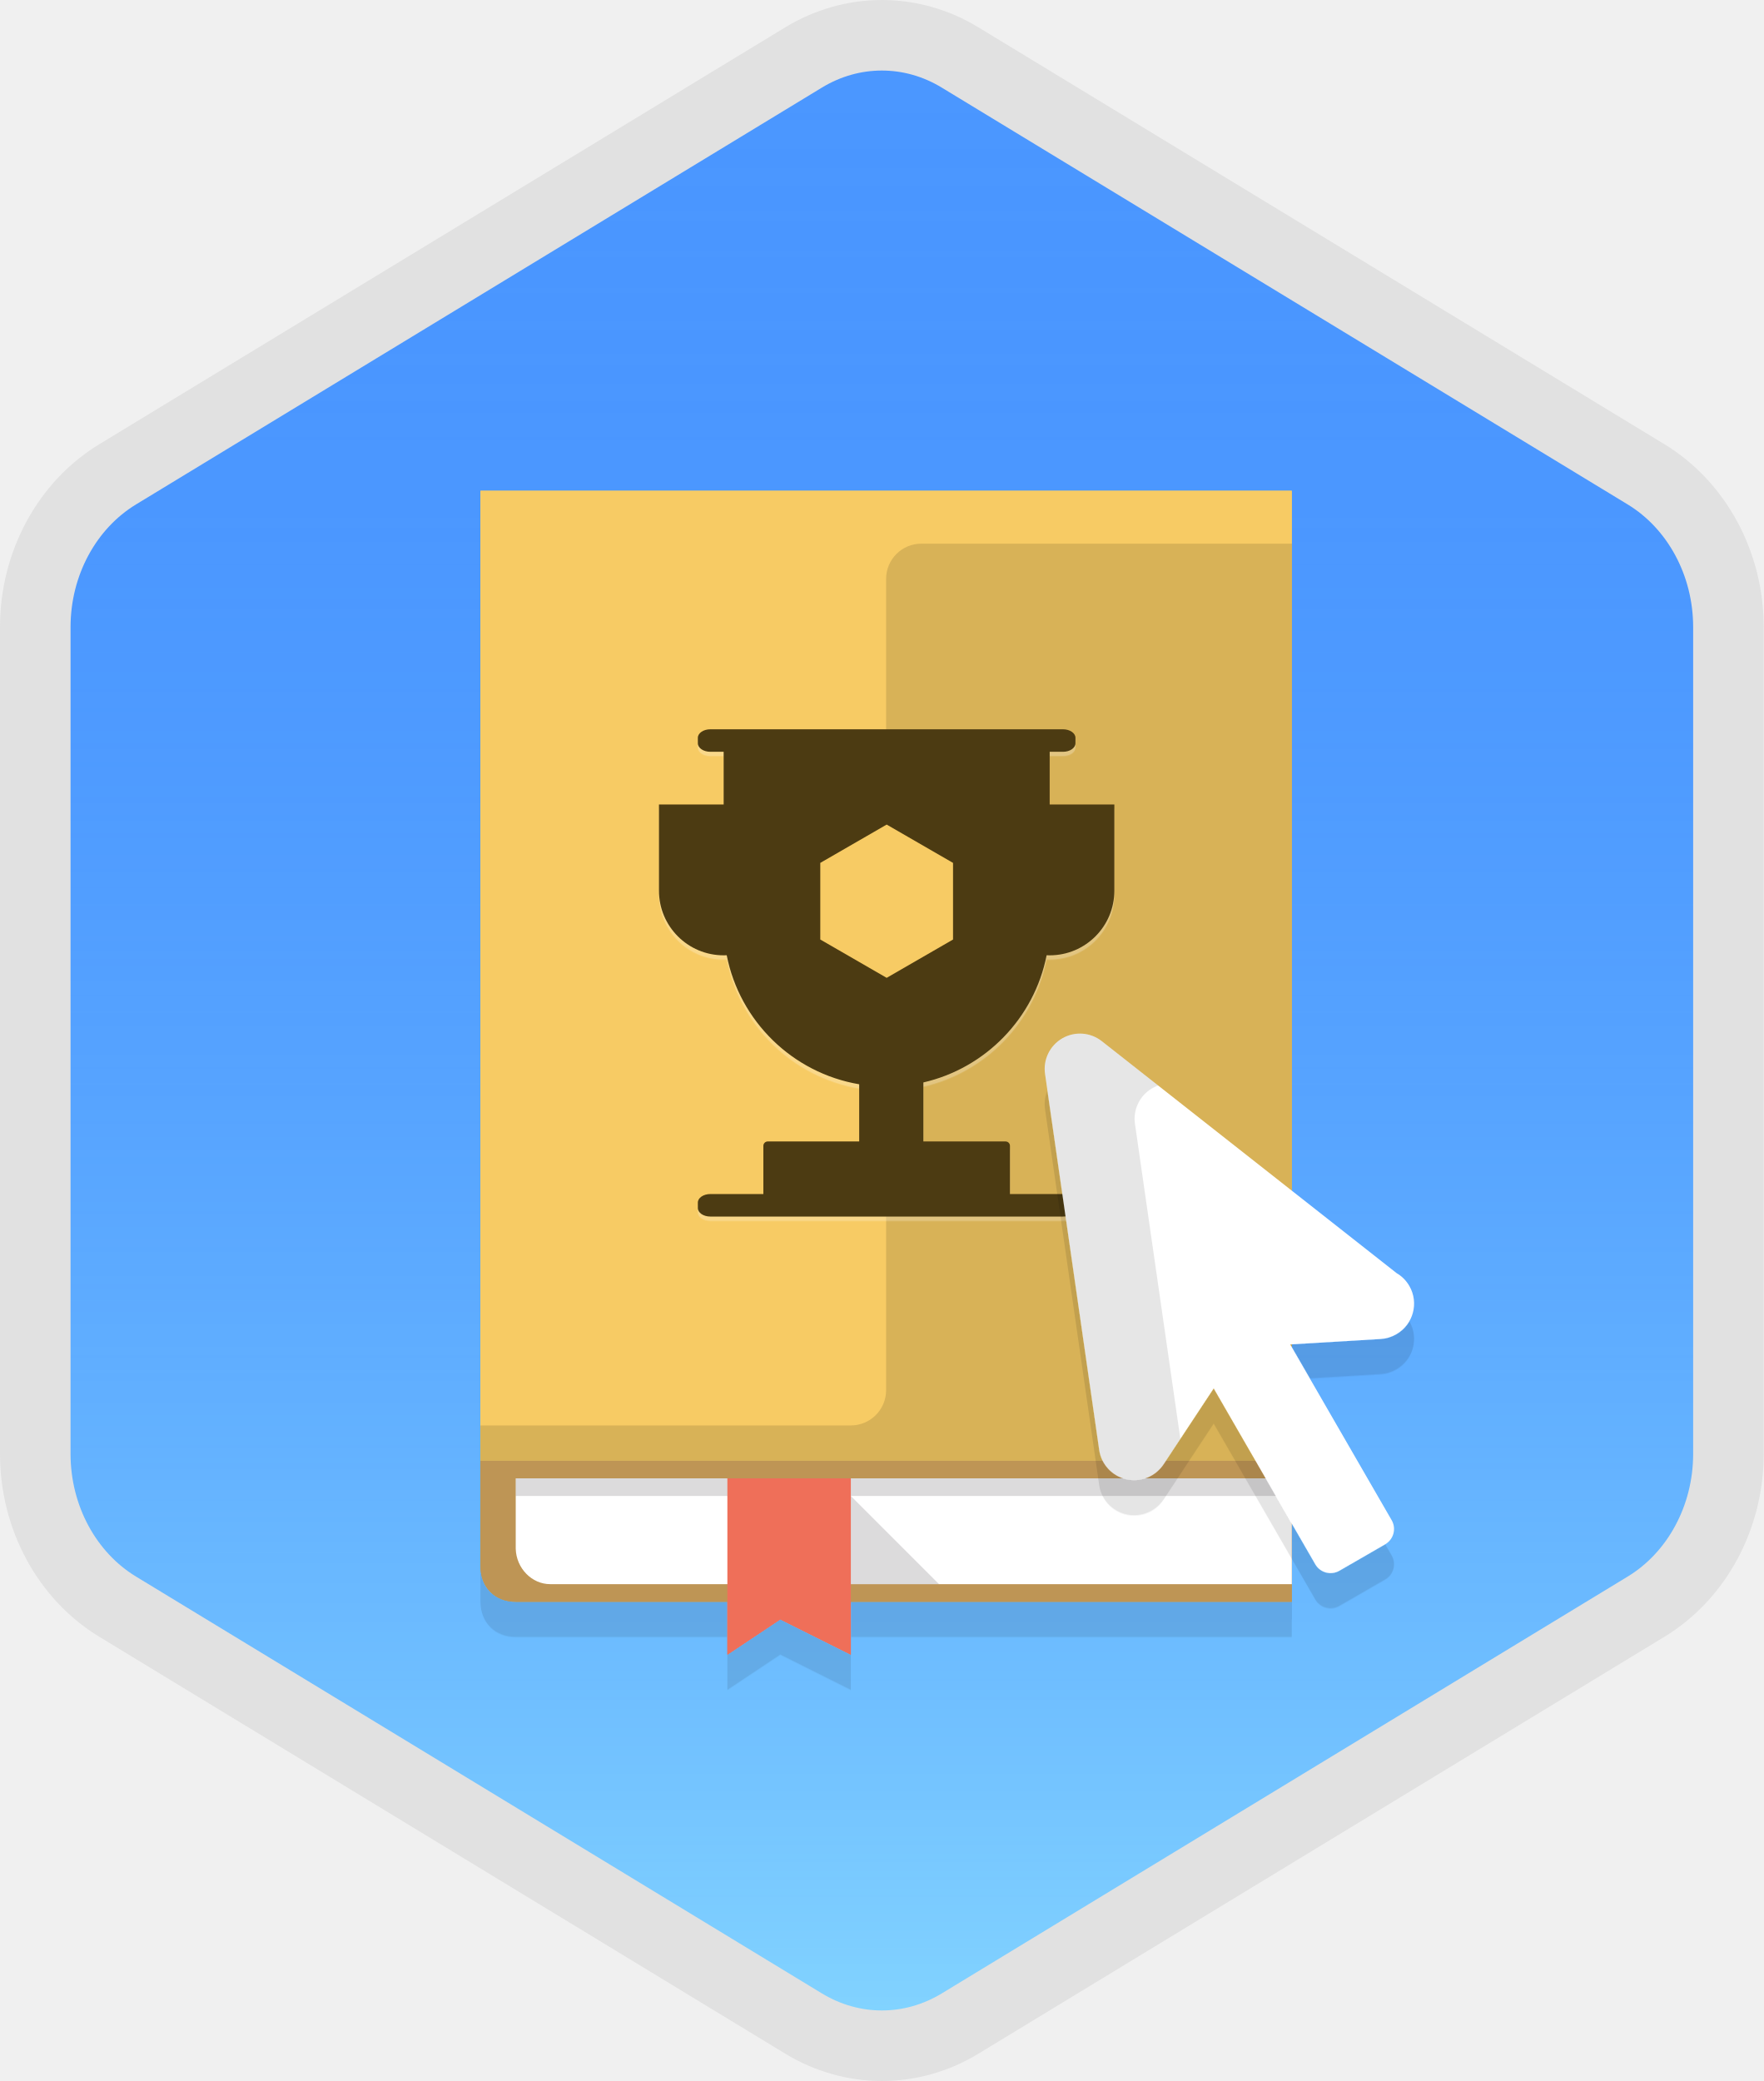
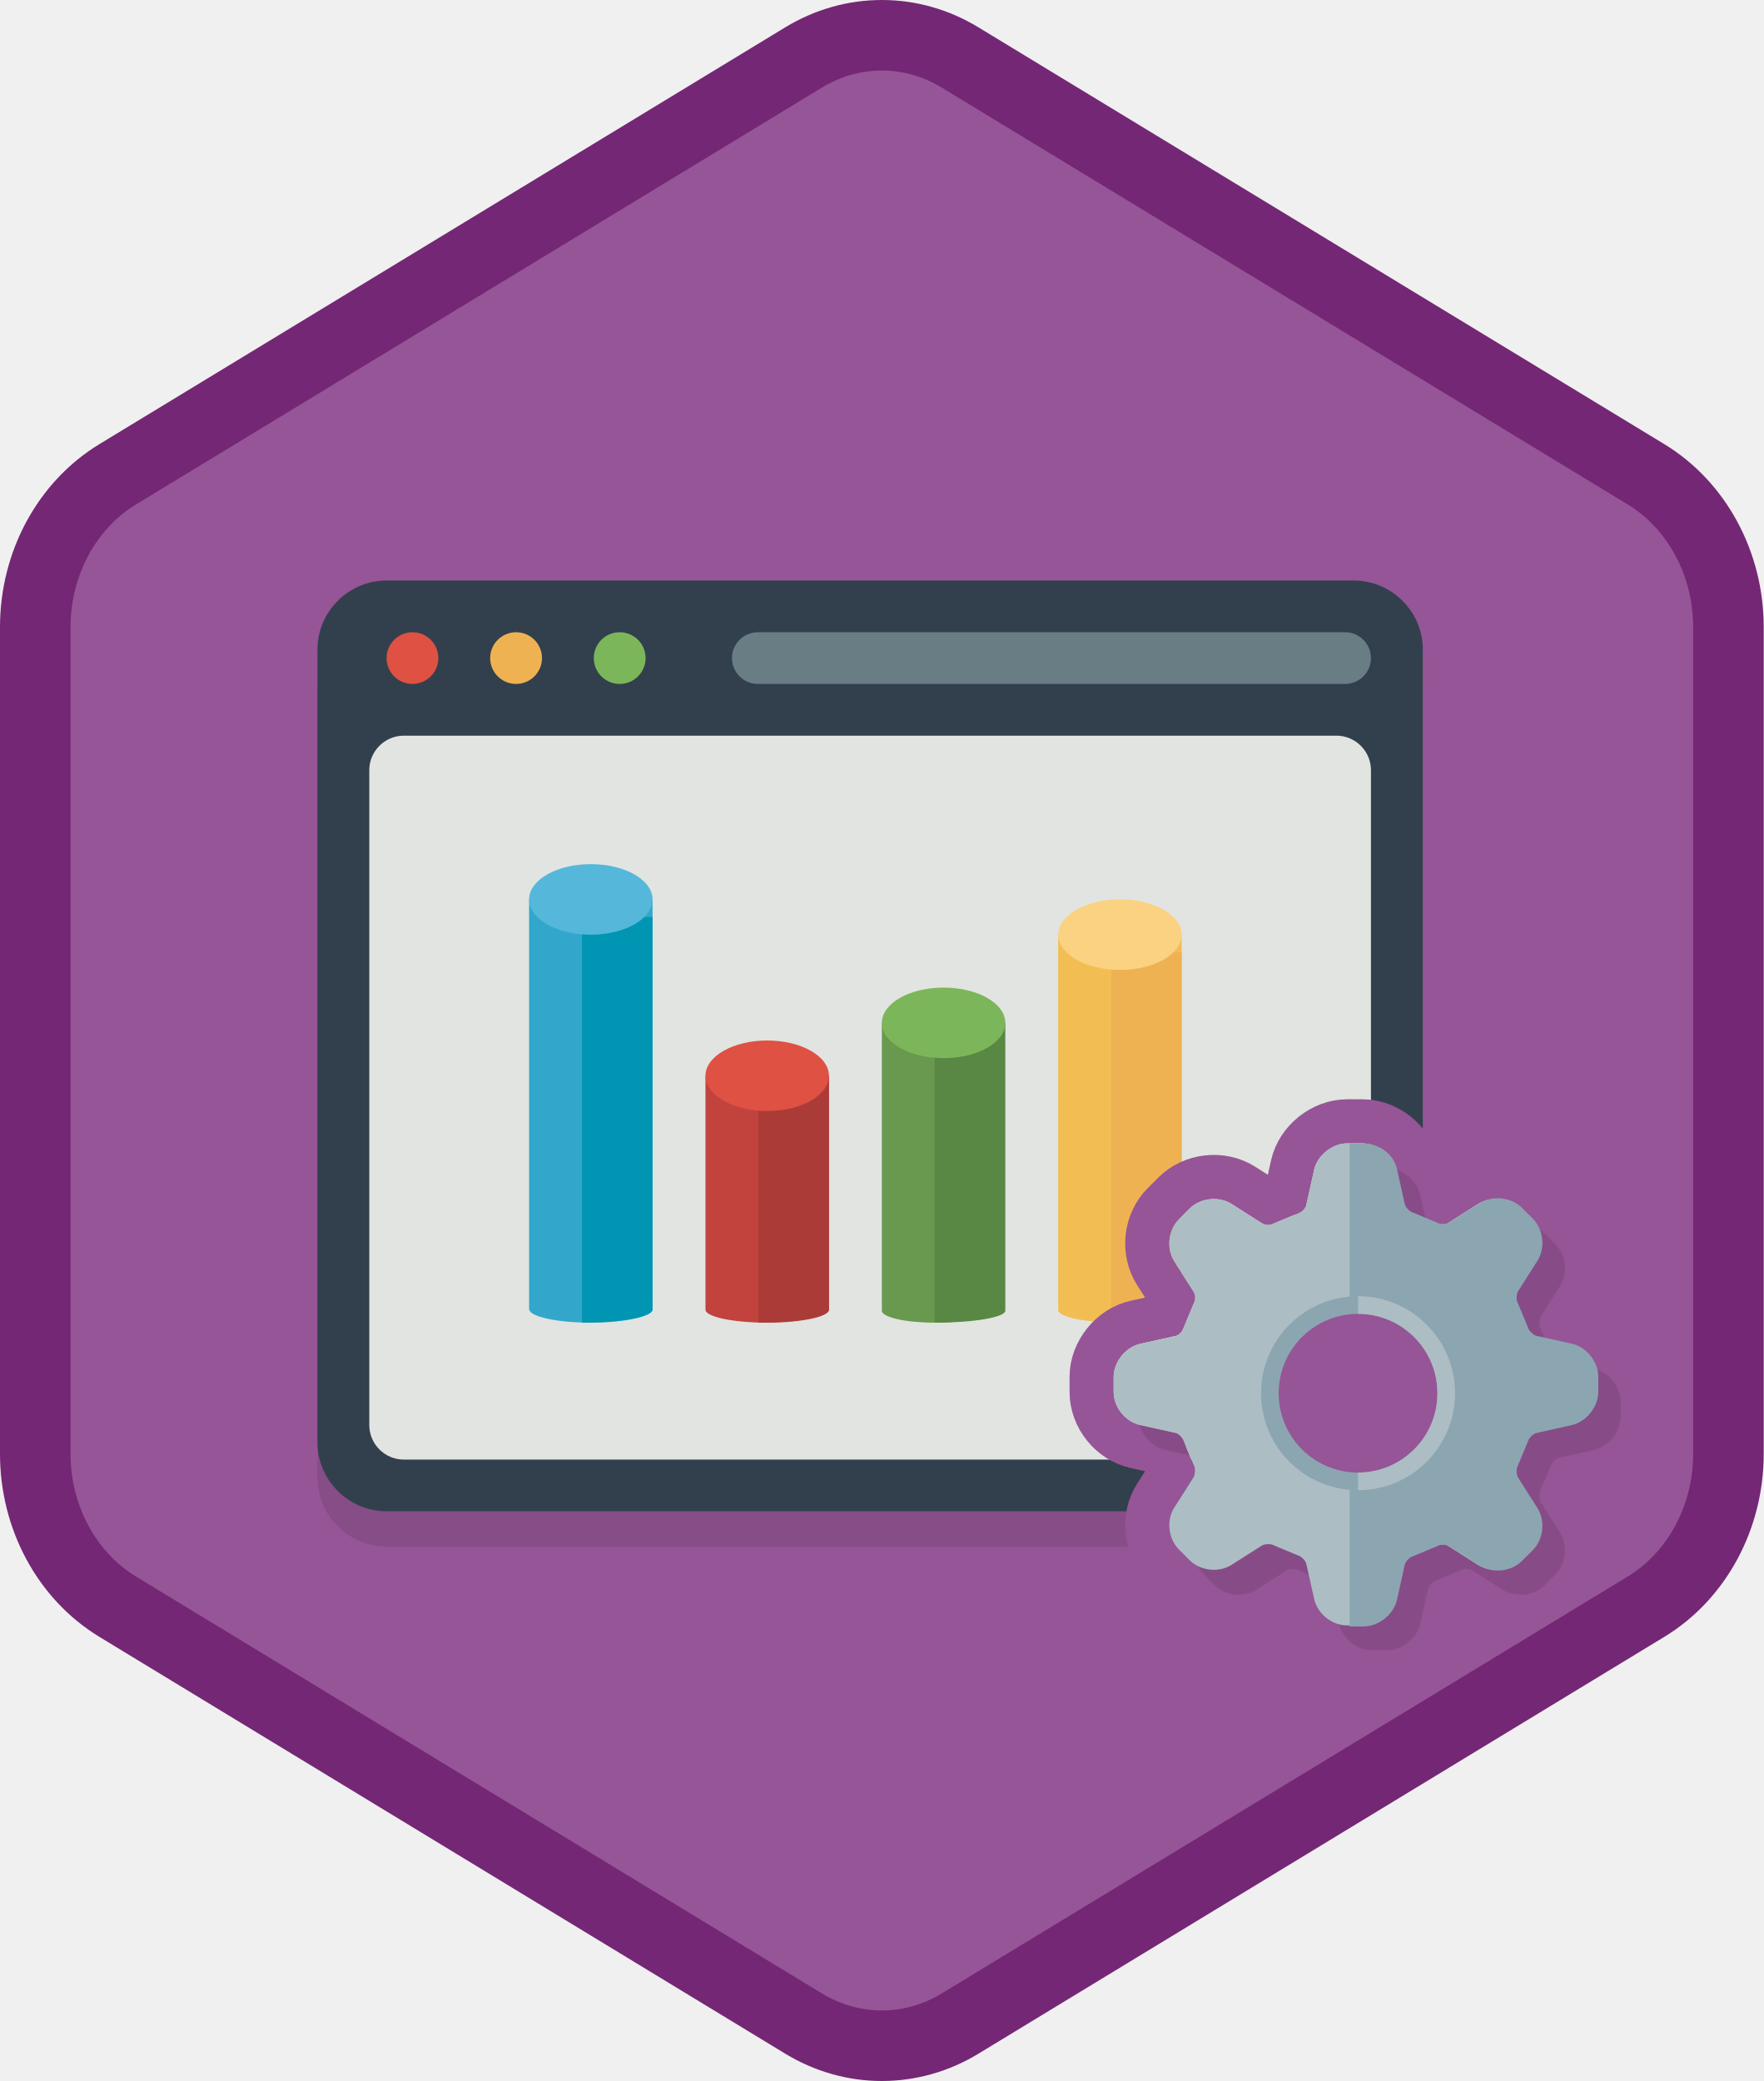
<svg xmlns="http://www.w3.org/2000/svg" xmlns:xlink="http://www.w3.org/1999/xlink" width="100px" height="118px" viewBox="0 0 100 118" version="1.1">
  <defs>
-     <linearGradient x1="50%" y1="100%" x2="50%" y2="3.061617e-15%" id="linearGradient-1">
-       <stop stop-color="#FFFFFF" stop-opacity="0.738" offset="0%" />
-       <stop stop-color="#000000" stop-opacity="0.151" offset="100%" />
-     </linearGradient>
-     <path d="M42.742,1.497 C44.374,0.499 46.187,0 48,0 C49.813,0 51.627,0.499 53.256,1.497 L90.591,24.332 C93.933,26.377 96,30.203 96,34.353 L96,79.647 C96,83.795 93.933,87.624 90.591,89.668 L53.256,112.505 C51.627,113.501 49.813,114 48,114 C46.187,114 44.374,113.501 42.742,112.505 L5.409,89.668 C2.066,87.624 0,83.795 0,79.647 L0,34.353 C0,30.203 2.066,26.377 5.409,24.332 L42.742,1.497 Z" id="path-2" />
-     <filter x="-8.3%" y="-5.9%" width="116.7%" height="111.8%" filterUnits="objectBoundingBox" id="filter-3">
+     <path d="M42.742,1.497 C44.374,0.499 46.187,0 48,0 C49.813,0 51.627,0.499 53.256,1.497 L90.591,24.332 C93.933,26.377 96,30.203 96,34.353 L96,79.647 C96,83.795 93.933,87.624 90.591,89.668 L53.256,112.505 C51.627,113.501 49.813,114 48,114 C46.187,114 44.374,113.501 42.742,112.505 L5.409,89.668 C2.066,87.624 0,83.795 0,79.647 L0,34.353 C0,30.203 2.066,26.377 5.409,24.332 L42.742,1.497 Z" id="path-1" />
+     <filter x="-6.3%" y="-7.5%" width="112.7%" height="115.1%" filterUnits="objectBoundingBox" id="filter-3">
      <feOffset dx="0" dy="2" in="SourceAlpha" result="shadowOffsetOuter1" />
-       <feColorMatrix values="0 0 0 0 0   0 0 0 0 0   0 0 0 0 0  0 0 0 0.096 0" type="matrix" in="shadowOffsetOuter1" result="shadowMatrixOuter1" />
+       <feColorMatrix values="0 0 0 0 0   0 0 0 0 0   0 0 0 0 0  0 0 0 0.098 0" type="matrix" in="shadowOffsetOuter1" result="shadowMatrixOuter1" />
      <feMerge>
        <feMergeNode in="shadowMatrixOuter1" />
        <feMergeNode in="SourceGraphic" />
      </feMerge>
    </filter>
-     <path d="M3.789,1.332 L3.034,1.332 C2.643,1.332 2.326,1.116 2.326,0.849 L2.326,0.816 L2.326,0.539 C2.326,0.272 2.643,0.056 3.034,0.056 L22.511,0.056 L23.03,0.056 C23.42,0.056 23.736,0.272 23.736,0.539 L23.736,0.849 C23.736,1.116 23.42,1.332 23.03,1.332 L22.275,1.332 L22.275,4.319 L25.941,4.319 L25.941,9.208 C25.941,11.232 24.3,12.873 22.275,12.873 C22.217,12.873 22.158,12.872 22.101,12.869 C21.398,16.438 18.641,19.269 15.113,20.081 L15.113,23.428 L19.776,23.428 C19.911,23.428 20.022,23.538 20.022,23.675 L20.022,26.409 L22.511,26.409 L23.03,26.409 C23.42,26.409 23.736,26.626 23.736,26.893 L23.736,27.202 C23.736,27.47 23.42,27.686 23.03,27.686 L3.034,27.686 C2.643,27.686 2.326,27.47 2.326,27.202 L2.326,27.17 L2.326,26.893 C2.326,26.626 2.643,26.409 3.034,26.409 L6.041,26.409 L6.041,23.675 C6.041,23.538 6.152,23.428 6.288,23.428 L11.474,23.428 L11.474,20.185 C7.696,19.544 4.7,16.613 3.963,12.869 C3.905,12.872 3.847,12.873 3.789,12.873 C1.764,12.873 0.122,11.232 0.122,9.208 L0.122,4.319 L3.789,4.319 L3.789,1.332 Z" id="path-4" />
-     <filter x="-0.5%" y="-0.5%" width="101.0%" height="101.8%" filterUnits="objectBoundingBox" id="filter-5">
-       <feOffset dx="0" dy="0.25" in="SourceAlpha" result="shadowOffsetOuter1" />
-       <feColorMatrix values="0 0 0 0 1   0 0 0 0 1   0 0 0 0 1  0 0 0 0.249 0" type="matrix" in="shadowOffsetOuter1" />
+     <path d="M17.938,14.349 C17.938,16.703 16.021,18.619 13.667,18.619 C11.312,18.619 9.396,16.703 9.396,14.349 C9.396,11.994 11.312,10.078 13.667,10.078 C16.021,10.078 17.938,11.994 17.938,14.349 Z M23.844,11.607 C23.682,11.571 23.429,11.34 23.378,11.181 C23.371,11.159 23.363,11.138 23.354,11.117 L22.806,9.786 C22.797,9.763 22.786,9.739 22.775,9.717 C22.698,9.57 22.713,9.23 22.802,9.091 L23.894,7.374 C24.358,6.646 24.243,5.597 23.633,4.987 L23.028,4.383 C22.433,3.786 21.354,3.667 20.641,4.121 L18.924,5.213 C18.867,5.25 18.731,5.29 18.571,5.29 C18.439,5.29 18.342,5.263 18.298,5.241 C18.276,5.229 18.253,5.218 18.229,5.209 L16.898,4.661 C16.877,4.652 16.856,4.644 16.834,4.638 C16.675,4.587 16.444,4.333 16.409,4.17 L15.967,2.185 C15.78,1.342 14.957,0.682 14.094,0.682 L13.24,0.682 C12.376,0.682 11.553,1.342 11.366,2.184 L10.925,4.171 C10.888,4.333 10.658,4.587 10.499,4.638 C10.478,4.644 10.456,4.652 10.435,4.661 L9.104,5.209 C9.08,5.218 9.057,5.229 9.035,5.241 C8.992,5.263 8.894,5.29 8.762,5.29 C8.601,5.29 8.466,5.25 8.408,5.213 L6.692,4.121 C5.979,3.668 4.9,3.787 4.305,4.383 L3.701,4.987 C3.09,5.598 2.975,6.646 3.439,7.374 L4.531,9.091 C4.62,9.231 4.635,9.569 4.559,9.717 C4.547,9.739 4.536,9.763 4.527,9.786 L3.979,11.117 C3.97,11.138 3.962,11.159 3.955,11.181 C3.904,11.34 3.652,11.571 3.488,11.607 L1.503,12.048 C0.66,12.235 -1.13686838e-13,13.058 -1.13686838e-13,13.921 L-1.13686838e-13,14.776 C-1.13686838e-13,15.639 0.66,16.462 1.502,16.649 L3.489,17.09 C3.652,17.126 3.904,17.357 3.955,17.516 C3.962,17.538 3.97,17.559 3.979,17.58 L4.527,18.911 C4.536,18.935 4.547,18.957 4.559,18.98 C4.635,19.127 4.62,19.466 4.531,19.606 L3.439,21.323 C2.975,22.051 3.09,23.1 3.701,23.71 L4.305,24.315 C4.9,24.909 5.977,25.03 6.692,24.576 L8.408,23.484 C8.466,23.447 8.601,23.407 8.762,23.407 C8.894,23.407 8.992,23.433 9.035,23.457 C9.058,23.468 9.08,23.479 9.104,23.488 L10.435,24.036 C10.456,24.045 10.478,24.053 10.499,24.06 C10.658,24.11 10.888,24.364 10.925,24.526 L11.366,26.512 C11.553,27.355 12.376,28.015 13.24,28.015 L14.094,28.015 C14.957,28.015 15.779,27.355 15.967,26.512 L16.409,24.526 C16.444,24.364 16.675,24.11 16.834,24.06 C16.856,24.053 16.877,24.045 16.898,24.036 L18.229,23.488 C18.253,23.479 18.276,23.468 18.298,23.457 C18.342,23.433 18.439,23.407 18.57,23.407 C18.731,23.407 18.867,23.447 18.924,23.484 L20.641,24.576 C21.353,25.03 22.433,24.91 23.028,24.315 L23.632,23.711 C24.243,23.1 24.358,22.051 23.894,21.323 L22.802,19.606 C22.713,19.466 22.698,19.127 22.775,18.98 C22.786,18.958 22.797,18.935 22.806,18.912 L23.354,17.58 C23.363,17.559 23.371,17.538 23.378,17.516 C23.429,17.357 23.682,17.126 23.845,17.09 L25.83,16.649 C26.673,16.462 27.333,15.639 27.333,14.776 L27.333,13.921 C27.333,13.058 26.673,12.235 25.83,12.048 L23.844,11.607 Z" id="path-4" />
+     <filter x="-3.7%" y="-3.7%" width="107.3%" height="114.6%" filterUnits="objectBoundingBox" id="filter-5">
+       <feOffset dx="0" dy="2" in="SourceAlpha" result="shadowOffsetOuter1" />
+       <feColorMatrix values="0 0 0 0 0   0 0 0 0 0   0 0 0 0 0  0 0 0 0.1 0" type="matrix" in="shadowOffsetOuter1" />
    </filter>
-     <filter x="-13.3%" y="-11.1%" width="126.7%" height="122.2%" filterUnits="objectBoundingBox" id="filter-6">
-       <feOffset dx="0" dy="2" in="SourceAlpha" result="shadowOffsetOuter1" />
-       <feColorMatrix values="0 0 0 0 0   0 0 0 0 0   0 0 0 0 0  0 0 0 0.103 0" type="matrix" in="shadowOffsetOuter1" result="shadowMatrixOuter1" />
-       <feMerge>
-         <feMergeNode in="shadowMatrixOuter1" />
-         <feMergeNode in="SourceGraphic" />
-       </feMerge>
-     </filter>
-     <path d="M24.748,24.446 L16.847,4.693 C16.544,3.934 15.807,3.436 14.99,3.436 C14.173,3.436 13.436,3.934 13.133,4.693 L5.133,24.693 C4.825,25.464 5.025,26.345 5.635,26.908 C6.248,27.471 7.141,27.595 7.884,27.225 L14.99,23.672 L22.095,27.225 C22.38,27.367 22.685,27.436 22.99,27.436 C22.997,27.435 23.004,27.435 23.009,27.436 C24.115,27.436 25.009,26.54 25.009,25.436 C25.009,25.076 24.915,24.738 24.748,24.446" id="path-7" />
-     <filter x="-12.5%" y="-10.4%" width="125.0%" height="120.8%" filterUnits="objectBoundingBox" id="filter-8">
-       <feOffset dx="3" dy="5" in="SourceAlpha" result="shadowOffsetInner1" />
-       <feComposite in="shadowOffsetInner1" in2="SourceAlpha" operator="arithmetic" k2="-1" k3="1" result="shadowInnerInner1" />
-       <feColorMatrix values="0 0 0 0 0   0 0 0 0 0   0 0 0 0 0  0 0 0 0.098 0" type="matrix" in="shadowInnerInner1" />
-     </filter>
+     <path d="M0.416,10.5 C2.718,10.5 4.583,8.262 4.583,5.5 L4.583,5.5 C4.583,2.738 2.718,0.5 0.416,0.5 L0.416,0.5 L0.416,10.5 Z" id="path-6" />
  </defs>
  <g id="Badges" stroke="none" stroke-width="1" fill="none" fill-rule="evenodd">
-     <g id="Special-Badges" transform="translate(-50, -1043)">
-       <g id="Special-Badges/generic-trophey" transform="translate(50, 1043)">
-         <g id="Group-5" transform="translate(2, 2)">
-           <g id="Trophy-1">
-             <use fill="#55A2FF" xlink:href="#path-2" />
-             <use fill-opacity="0.75" fill="url(#linearGradient-1)" style="mix-blend-mode: overlay;" xlink:href="#path-2" />
-           </g>
-           <g id="Book-1" filter="url(#filter-3)" transform="translate(24.24111, 24.82743)">
-             <g id="Book" transform="translate(0.167481, 0.387536)">
-               <path d="M0.833,55.612 L0.833,61.612 C0.84,62.807 1.671,63.615 2.833,63.612 L46.833,63.612 L46.833,55.612 L0.833,55.612 Z" id="Shape" fill="#BE9555" fill-rule="nonzero" />
-               <path d="M2.833,56.612 L2.833,60.612 C2.867,61.718 3.753,62.615 4.788,62.612 L46.833,62.612 L46.833,56.612 L2.833,56.612 Z" id="Shape" fill="#FFFFFF" fill-rule="nonzero" />
-               <polygon id="Shape" fill="#4F4D52" fill-rule="nonzero" opacity="0.2" points="2.833 56.612 2.833 57.612 46.833 57.612 46.833 56.612" />
-               <polygon id="Shape" fill="#4F4D52" fill-rule="nonzero" opacity="0.2" points="20.833 56.612 26.833 62.612 20.833 62.612" />
-               <polygon id="Shape" fill="#EF6F59" fill-rule="nonzero" points="21.833 66.612 17.833 64.612 14.833 66.612 14.833 56.612 21.833 56.612" />
-               <polygon id="Shape" fill="#F7CB64" fill-rule="nonzero" points="46.833 55.612 0.833 55.612 0.833 0.612 46.833 0.612" />
-               <path d="M23.833,51.612 C23.833,52.716 22.938,53.612 21.833,53.612 L0.833,53.612 L0.833,55.612 L46.833,55.612 L46.833,3.612 L25.833,3.612 C24.727,3.612 23.833,4.507 23.833,5.612 L23.833,51.612 Z" id="Fill-361" fill-opacity="0.127" fill="#000000" />
+     <g id="Work-with-data-in-a-canvas-app-in-PowerApps" transform="translate(-50, -50)">
+       <g id="Work-with-data-in-a-canvas-app-in-PowerApps/work-with-data-in-a-canvas-app-in-powerapps" transform="translate(50, 50)">
+         <g id="Mask" transform="translate(2, 2)">
+           <mask id="mask-2" fill="white">
+             <use xlink:href="#path-1" />
+           </mask>
+           <use id="Trophy-1" fill="#965596" xlink:href="#path-1" />
+           <g id="Browser-Stats" mask="url(#mask-2)">
+             <g transform="translate(16, 30)" id="Browser">
+               <g transform="translate(0, 0.918076)">
+                 <g filter="url(#filter-3)">
+                   <path d="M3.917,52.778 C1.763,52.778 0,51.019 0,48.868 L0,3.909 C0,1.759 1.763,0 3.917,0 L58.753,0 C60.907,0 62.67,1.759 62.67,3.909 L62.67,48.868 C62.67,51.019 60.907,52.778 58.753,52.778 L3.917,52.778" id="Fill-1485" fill="#30404D" />
+                   <path d="M4.896,49.846 C3.819,49.846 2.938,48.966 2.938,47.891 L2.938,10.751 C2.938,9.676 3.819,8.796 4.896,8.796 L57.774,8.796 C58.851,8.796 59.732,9.676 59.732,10.751 L59.732,47.891 C59.732,48.966 58.851,49.846 57.774,49.846 L4.896,49.846" id="Fill-1486" fill="#E1E4E1" />
+                   <path d="M3.917,4.398 C3.917,3.588 4.575,2.932 5.386,2.932 C6.197,2.932 6.854,3.588 6.854,4.398 C6.854,5.207 6.197,5.864 5.386,5.864 C4.575,5.864 3.917,5.207 3.917,4.398" id="Fill-1487" fill="#DF5142" />
+                   <path d="M9.792,4.398 C9.792,3.588 10.45,2.932 11.261,2.932 C12.073,2.932 12.73,3.588 12.73,4.398 C12.73,5.207 12.073,5.864 11.261,5.864 C10.45,5.864 9.792,5.207 9.792,4.398" id="Fill-1488" fill="#EFB252" />
+                   <path d="M15.667,4.398 C15.667,3.588 16.325,2.932 17.136,2.932 C17.948,2.932 18.605,3.588 18.605,4.398 C18.605,5.207 17.948,5.864 17.136,5.864 C16.325,5.864 15.667,5.207 15.667,4.398" id="Fill-1489" fill="#7CB65A" />
+                   <path d="M58.263,5.864 L24.97,5.864 C24.159,5.864 23.501,5.207 23.501,4.398 C23.501,3.589 24.159,2.932 24.97,2.932 L58.263,2.932 C59.074,2.932 59.732,3.589 59.732,4.398 C59.732,5.207 59.074,5.864 58.263,5.864" id="Fill-1490" fill="#697D85" />
+                 </g>
+               </g>
            </g>
          </g>
-           <g id="Book" transform="translate(24.40859, 25.21497)">
-             <path d="M0.833,55.612 L0.833,61.612 C0.84,62.807 1.671,63.615 2.833,63.612 L46.833,63.612 L46.833,55.612 L0.833,55.612 Z" id="Shape" fill="#BE9555" fill-rule="nonzero" />
-             <path d="M2.833,56.612 L2.833,60.612 C2.867,61.718 3.753,62.615 4.788,62.612 L46.833,62.612 L46.833,56.612 L2.833,56.612 Z" id="Shape" fill="#FFFFFF" fill-rule="nonzero" />
-             <polygon id="Shape" fill="#4F4D52" fill-rule="nonzero" opacity="0.2" points="2.833 56.612 2.833 57.612 46.833 57.612 46.833 56.612" />
-             <polygon id="Shape" fill="#4F4D52" fill-rule="nonzero" opacity="0.2" points="20.833 56.612 26.833 62.612 20.833 62.612" />
-             <polygon id="Shape" fill="#EF6F59" fill-rule="nonzero" points="21.833 66.612 17.833 64.612 14.833 66.612 14.833 56.612 21.833 56.612" />
-             <polygon id="Shape" fill="#F7CB64" fill-rule="nonzero" points="46.833 55.612 0.833 55.612 0.833 0.612 46.833 0.612" />
-             <path d="M23.833,51.612 C23.833,52.716 22.938,53.612 21.833,53.612 L0.833,53.612 L0.833,55.612 L46.833,55.612 L46.833,3.612 L25.833,3.612 C24.727,3.612 23.833,4.507 23.833,5.612 L23.833,51.612 Z" id="Fill-361" fill-opacity="0.127" fill="#000000" />
+           <g id="Analytics" mask="url(#mask-2)">
+             <g transform="translate(28, 47)">
+               <path d="M20,9 L20,25.32 C20,25.695 21.341,26 23,26 C24.659,26 26,25.695 26,25.32 L26,9 L20,9 L25.116,22.82" id="Fill-878" fill="#69994E" />
+               <path d="M10,12 L10,25.263 C10,25.67 11.568,26 13.5,26 C15.434,26 17,25.67 17,25.263 L17,12 L10,12" id="Fill-879" fill="#C2423D" />
+               <path d="M0,2 L0,25.226 C0,25.653 1.567,26 3.5,26 C5.433,26 7,25.653 7,25.226 L7,2 L0,2" id="Fill-880" fill="#33A7CB" />
+               <path d="M3,3 L3,26 C5.209,26 7,25.668 7,25.258 L7,3 L3,3" id="Fill-881" fill="#0095B2" />
+               <path d="M13,26 C15.209,26 17,25.67 17,25.263 L17,12 L13,12 L13,26 Z" id="Fill-882" fill="#AB3B37" />
+               <path d="M23,9 L23,26 C25.211,26 27,25.695 27,25.32 L27,9 L23,9" id="Fill-883" fill="#598844" />
+               <path d="M27,9 C27,10.104 25.435,11 23.5,11 C21.565,11 20,10.104 20,9 C20,7.895 21.565,7 23.5,7 C25.435,7 27,7.895 27,9" id="Fill-884" fill="#7CB65A" />
+               <path d="M17,12 C17,13.104 15.434,14 13.5,14 C11.568,14 10,13.104 10,12 C10,10.895 11.568,10 13.5,10 C15.434,10 17,10.895 17,12" id="Fill-885" fill="#DF5142" />
+               <path d="M7,2 C7,3.104 5.433,4 3.5,4 C1.567,4 0,3.104 0,2 C0,0.895 1.567,0 3.5,0 C5.433,0 7,0.895 7,2" id="Fill-886" fill="#55B7D9" />
+               <path d="M30,4 L30,25.29 C30,25.682 31.567,26 33.5,26 C35.432,26 37,25.682 37,25.29 L37,4 L30,4" id="Fill-880" fill="#F2BE53" />
+               <path d="M33,5 L33,26 C35.209,26 37,25.697 37,25.323 L37,5 L33,5" id="Fill-881" fill="#EFB252" />
+               <path d="M37,4 C37,5.104 35.432,6 33.5,6 C31.567,6 30,5.104 30,4 C30,2.895 31.567,2 33.5,2 C35.432,2 37,2.895 37,4" id="Fill-886" fill="#FAD281" />
+             </g>
          </g>
-           <g id="Trophey" transform="translate(35.24111, 39.29712)">
-             <g id="Combined-Shape">
-               <use fill="black" fill-opacity="1" filter="url(#filter-5)" xlink:href="#path-4" />
-               <use fill="#4C3B12" fill-rule="evenodd" xlink:href="#path-4" />
-             </g>
-             <polygon id="Fill-325" fill="#F7CB64" points="13.032 5.459 9.268 7.632 9.268 11.977 13.032 14.15 16.795 11.977 16.795 7.632" />
-           </g>
-           <g id="Group-8" filter="url(#filter-6)" transform="translate(49.24111, 51.82743)">
-             <rect id="Rectangle" fill="#FFFFFF" transform="translate(20, 24.09644) rotate(-30) translate(-20, -24.09644) " x="17.5" y="12.096" width="5" height="24" rx="1" />
-             <g id="Fill-188" transform="translate(15, 15.43619) rotate(-30) translate(-15, -15.43619) ">
-               <use fill="#FFFFFF" fill-rule="evenodd" xlink:href="#path-7" />
-               <use fill="black" fill-opacity="1" filter="url(#filter-8)" xlink:href="#path-7" />
+           <g id="Gear" mask="url(#mask-2)">
+             <g transform="translate(55, 56)">
+               <g id="Group-10" stroke-width="1" fill="none" fill-rule="evenodd" transform="translate(20.01786, 20.01786) rotate(-45) translate(-20.01786, -20.01786) translate(5.863094, 5.863094)">
+                 <path d="M16.688,14.349 C16.688,12.684 15.331,11.328 13.667,11.328 C12.002,11.328 10.646,12.684 10.646,14.349 C10.646,16.013 12.002,17.369 13.667,17.369 C15.331,17.369 16.688,16.013 16.688,14.349 Z M17.75,6.364 C17.752,6.364 17.753,6.365 17.753,6.365 L17.75,6.364 Z M5.676,10.278 C5.675,10.28 5.674,10.282 5.672,10.284 C5.672,10.286 5.672,10.286 5.683,10.261 L5.676,10.278 Z M26.102,10.828 C27.516,11.142 28.583,12.472 28.583,13.921 L28.583,14.776 C28.583,16.225 27.516,17.555 26.101,17.869 L24.434,18.239 L24.034,19.214 L24.949,20.652 C25.727,21.875 25.541,23.57 24.516,24.594 L23.912,25.199 C22.901,26.209 21.175,26.399 19.97,25.631 L18.531,24.716 L17.558,25.117 L17.187,26.784 C16.872,28.198 15.543,29.265 14.094,29.265 L13.24,29.265 C11.79,29.265 10.46,28.198 10.146,26.784 L9.776,25.117 L8.802,24.715 L7.362,25.632 C6.155,26.398 4.431,26.208 3.421,25.198 L2.817,24.594 C1.792,23.569 1.606,21.874 2.384,20.652 L3.299,19.214 L2.898,18.239 L1.231,17.869 C-0.183,17.555 -1.25,16.225 -1.25,14.776 L-1.25,13.921 C-1.25,12.472 -0.183,11.142 1.232,10.828 L2.898,10.458 L3.299,9.483 L2.384,8.045 C1.606,6.823 1.792,5.128 2.817,4.103 L3.421,3.499 C4.431,2.489 6.156,2.299 7.363,3.066 L8.802,3.981 L9.776,3.58 L10.146,1.913 C10.46,0.499 11.79,-0.568 13.24,-0.568 L14.094,-0.568 C15.543,-0.568 16.873,0.499 17.188,1.914 L17.558,3.581 L18.531,3.981 L19.97,3.066 C21.177,2.298 22.902,2.488 23.912,3.499 L24.517,4.103 C25.541,5.128 25.727,6.823 24.949,8.045 L24.034,9.484 L24.434,10.457 L26.102,10.828 Z M26.102,10.828 L26.102,10.828 L26.101,10.828 C26.101,10.828 26.101,10.828 26.102,10.828 Z" id="Fill-376" stroke="#965596" stroke-width="2.5" />
+                 <g id="Fill-376">
+                   <use fill="black" fill-opacity="1" filter="url(#filter-5)" xlink:href="#path-4" />
+                   <use fill="#ADBDC4" fill-rule="evenodd" xlink:href="#path-4" />
+                 </g>
+                 <path d="M8.447,23.584 C8.505,23.546 8.641,23.506 8.802,23.506 C8.935,23.506 9.033,23.533 9.076,23.556 C9.099,23.567 9.122,23.578 9.145,23.588 L10.482,24.138 C10.504,24.147 10.525,24.155 10.547,24.161 C10.706,24.212 10.938,24.467 10.974,24.63 L11.418,26.624 C11.605,27.471 12.431,28.134 13.299,28.134 L14.156,28.134 C15.023,28.134 15.849,27.471 16.037,26.624 L16.481,24.63 C16.517,24.467 16.749,24.212 16.908,24.161 C16.93,24.155 16.951,24.147 16.972,24.138 L18.309,23.588 C18.333,23.578 18.356,23.567 18.378,23.556 C18.422,23.533 18.52,23.506 18.652,23.506 C18.813,23.506 18.95,23.546 19.007,23.584 L20.731,24.68 C21.447,25.136 22.53,25.015 23.129,24.417 L23.735,23.811 C24.348,23.198 24.464,22.145 23.998,21.413 L22.901,19.69 C22.812,19.549 22.797,19.208 22.874,19.061 C22.885,19.038 22.896,19.015 22.906,18.992 L23.456,17.654 C23.465,17.633 23.473,17.612 23.479,17.59 C23.53,17.431 23.785,17.199 23.949,17.163 L25.942,16.72 C26.789,16.532 27.452,15.705 27.452,14.839 L27.452,13.981 C27.452,13.114 26.789,12.288 25.943,12.1 L23.948,11.656 C23.785,11.62 23.53,11.389 23.479,11.229 C23.473,11.207 23.465,11.186 23.456,11.165 L22.906,9.828 C22.896,9.804 22.885,9.781 22.874,9.759 C22.797,9.611 22.812,9.27 22.901,9.13 L23.998,7.406 C24.464,6.674 24.301,5.668 23.689,5.056 L23.122,4.489 L16.571,11.04 C17.347,11.817 18.016,13.227 18.016,14.41 C18.016,16.774 16.092,18.698 13.728,18.698 C12.545,18.698 11.26,17.904 10.483,17.128 L3.76,23.851 L4.326,24.417 C4.924,25.014 6.006,25.136 6.724,24.68 L8.447,23.584 Z" id="Fill-377" fill="#8BA6B1" />
+               </g>
+               <circle id="Oval" fill="#965596" fill-rule="nonzero" cx="20" cy="21" r="5" />
+               <g id="Group-11" stroke-width="1" fill="none" fill-rule="evenodd" transform="translate(15, 16)">
+                 <path d="M5,10 C7.762,10 10,7.762 10,5 C10,2.238 7.762,0 5,0 C2.239,0 0,2.238 0,5 C0,7.762 2.239,10 5,10 Z" id="Stroke-4" stroke="#8BA6B1" />
+                 <g id="Group-8" transform="translate(5, 0)">
+                   <mask id="mask-7" fill="white">
+                     <use xlink:href="#path-6" />
+                   </mask>
+                   <g id="Clip-7" />
+                 </g>
+                 <path d="M5,10 C7.762,10 10,7.762 10,5 C10,2.238 7.762,0 5,0" id="Stroke-9" stroke="#ADBDC4" />
+               </g>
            </g>
          </g>
        </g>
-         <path d="M45.562,3.258 L6.673,26.894 C3.797,28.643 2,31.951 2,35.558 L2,82.442 C2,86.049 3.798,89.359 6.673,91.106 L45.561,114.742 C46.929,115.572 48.455,116 50,116 C51.546,116 53.072,115.572 54.436,114.743 L93.327,91.106 C96.202,89.358 98,86.048 98,82.442 L98,35.558 C98,31.952 96.203,28.644 93.327,26.894 L54.435,3.258 C53.072,2.428 51.546,2 50,2 C48.454,2 46.929,2.428 45.562,3.258 Z M45.562,3.258 C45.562,3.258 45.562,3.258 45.562,3.258 L45.562,3.258 L45.562,3.258 Z" id="Azure-Hex-Border" stroke="#E1E1E1" stroke-width="4" />
+         <g id="PowerApps-Hex-Border" stroke="#742774" stroke-width="4">
+           <path d="M45.562,3.258 L6.673,26.894 C3.797,28.643 2,31.951 2,35.558 L2,82.442 C2,86.049 3.798,89.359 6.673,91.106 L45.561,114.742 C46.929,115.572 48.455,116 50,116 C51.546,116 53.072,115.572 54.436,114.743 L93.327,91.106 C96.202,89.358 98,86.048 98,82.442 L98,35.558 C98,31.952 96.203,28.644 93.327,26.894 L54.435,3.258 C53.072,2.428 51.546,2 50,2 C48.454,2 46.929,2.428 45.562,3.258 Z M45.562,3.258 C45.562,3.258 45.562,3.258 45.562,3.258 L45.562,3.258 L45.562,3.258 Z" id="Azure-Hex-Border" />
+         </g>
      </g>
    </g>
  </g>
</svg>
